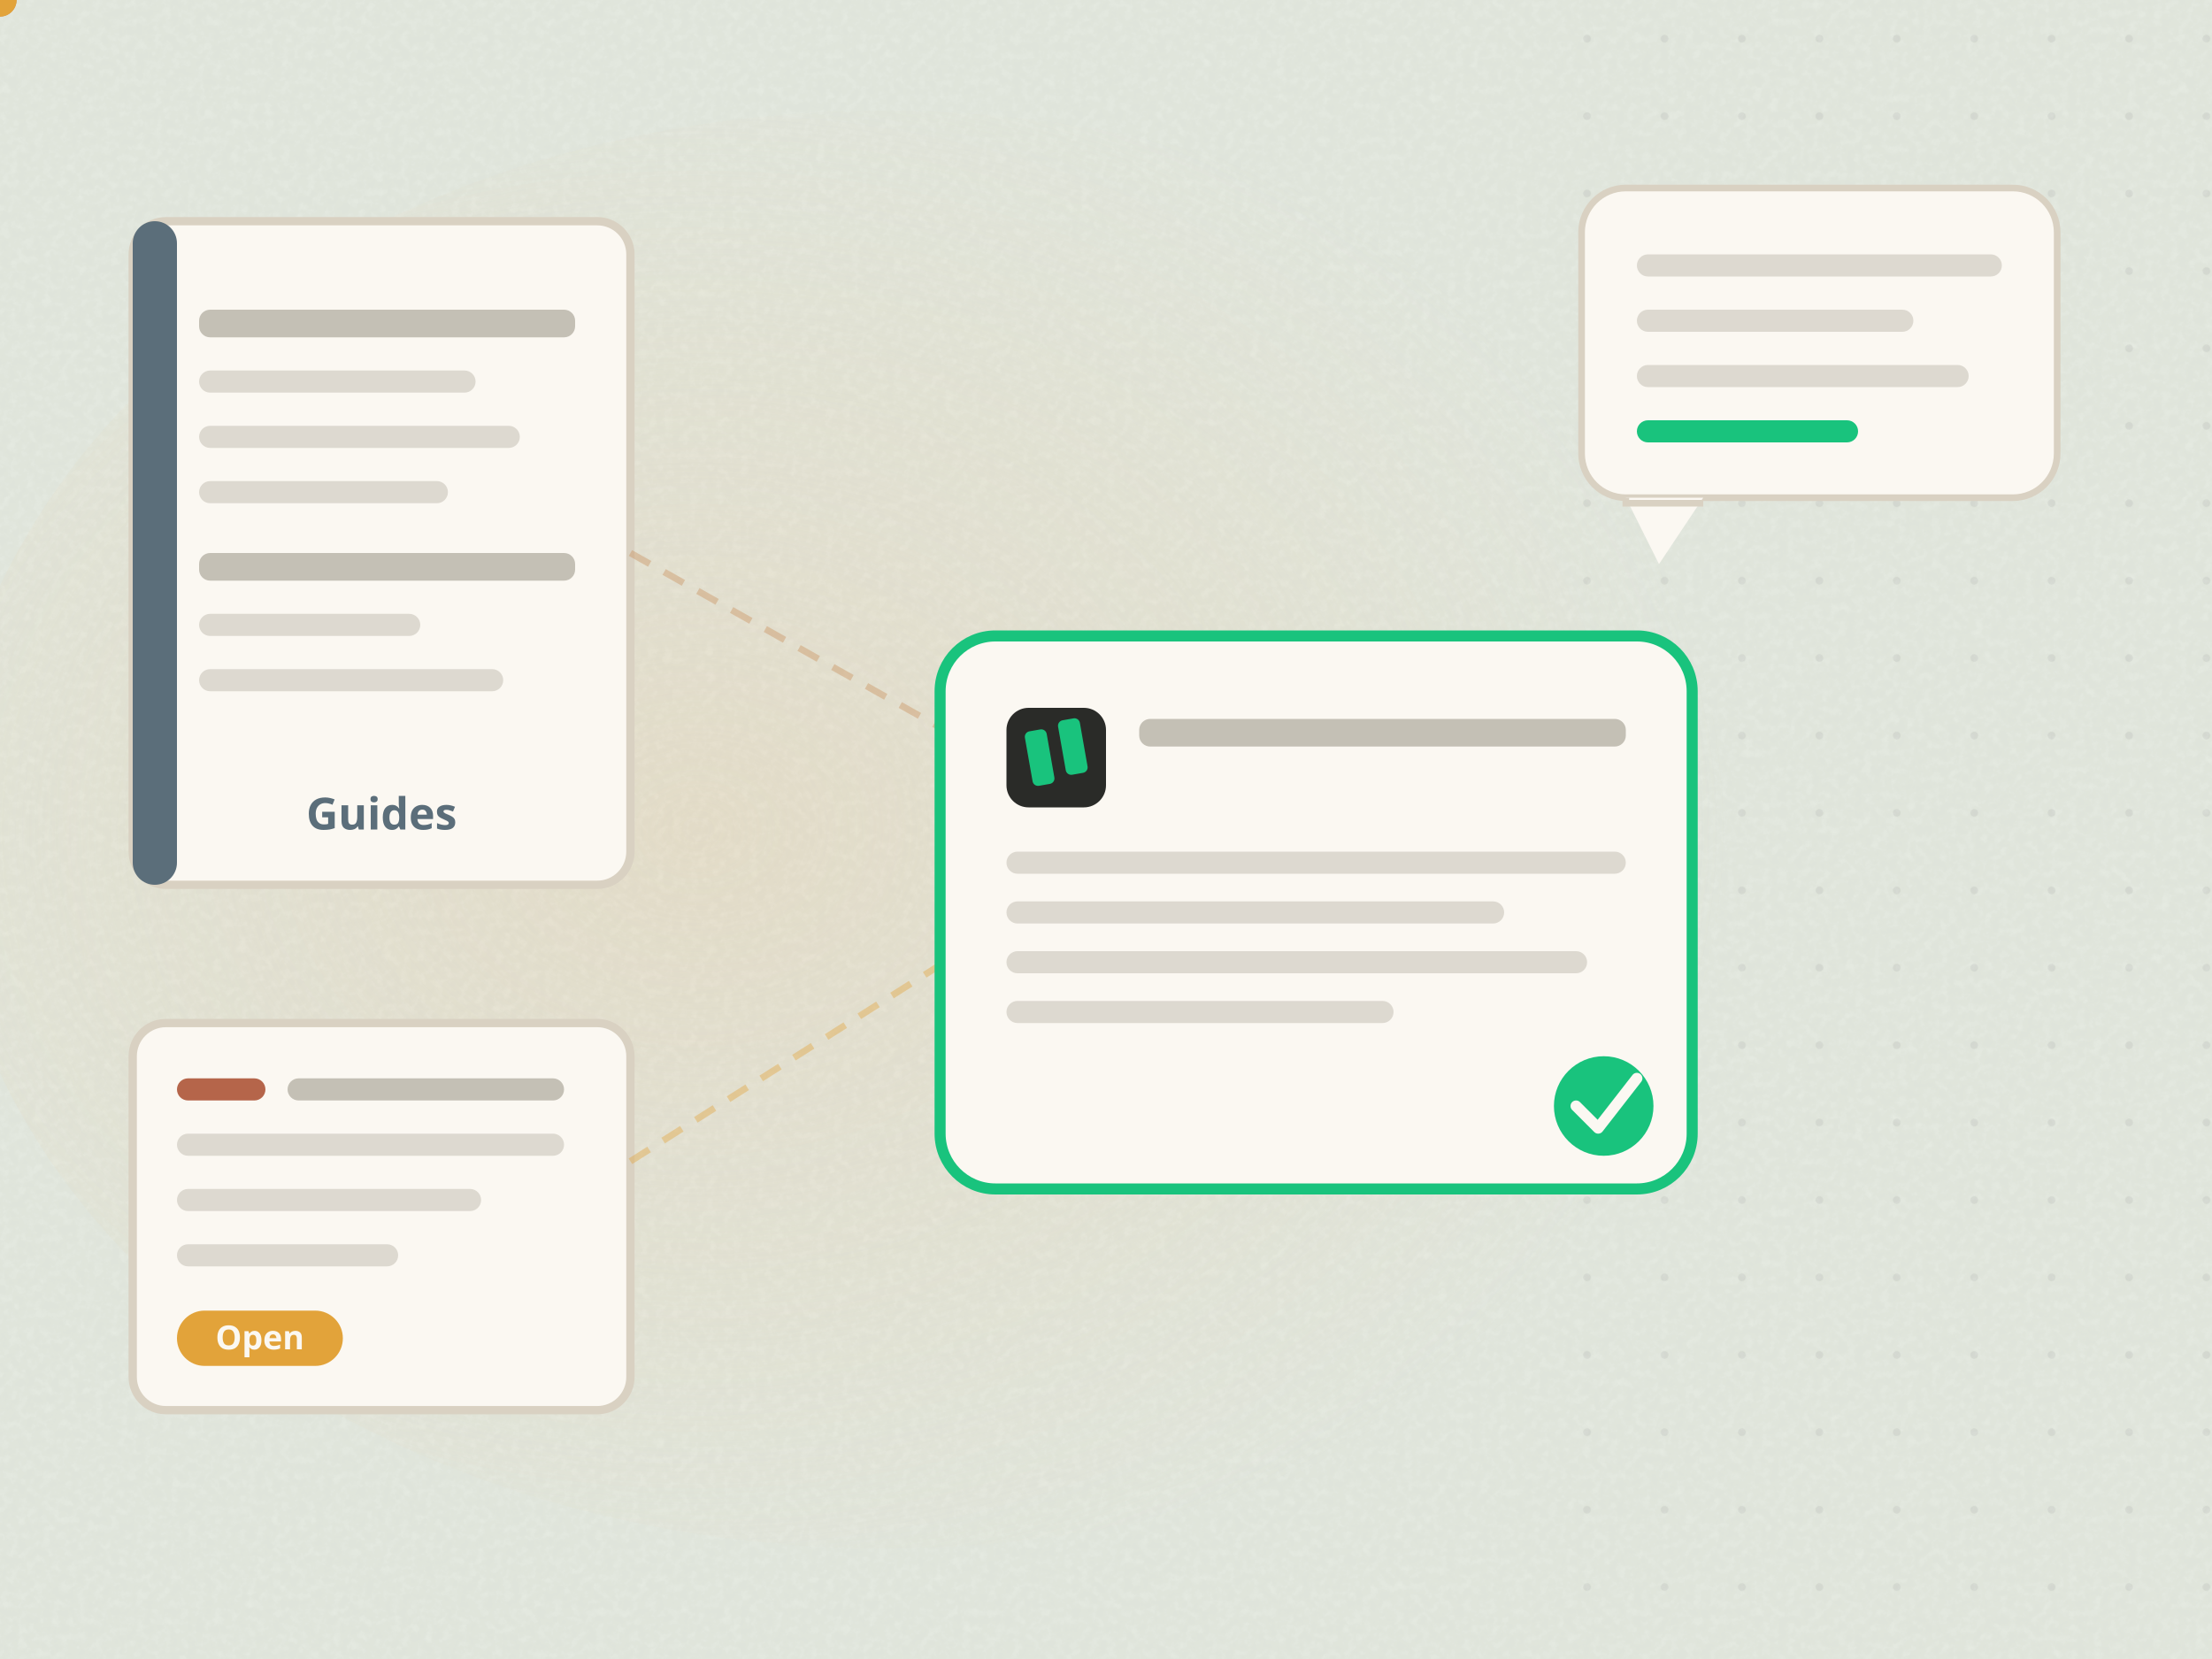
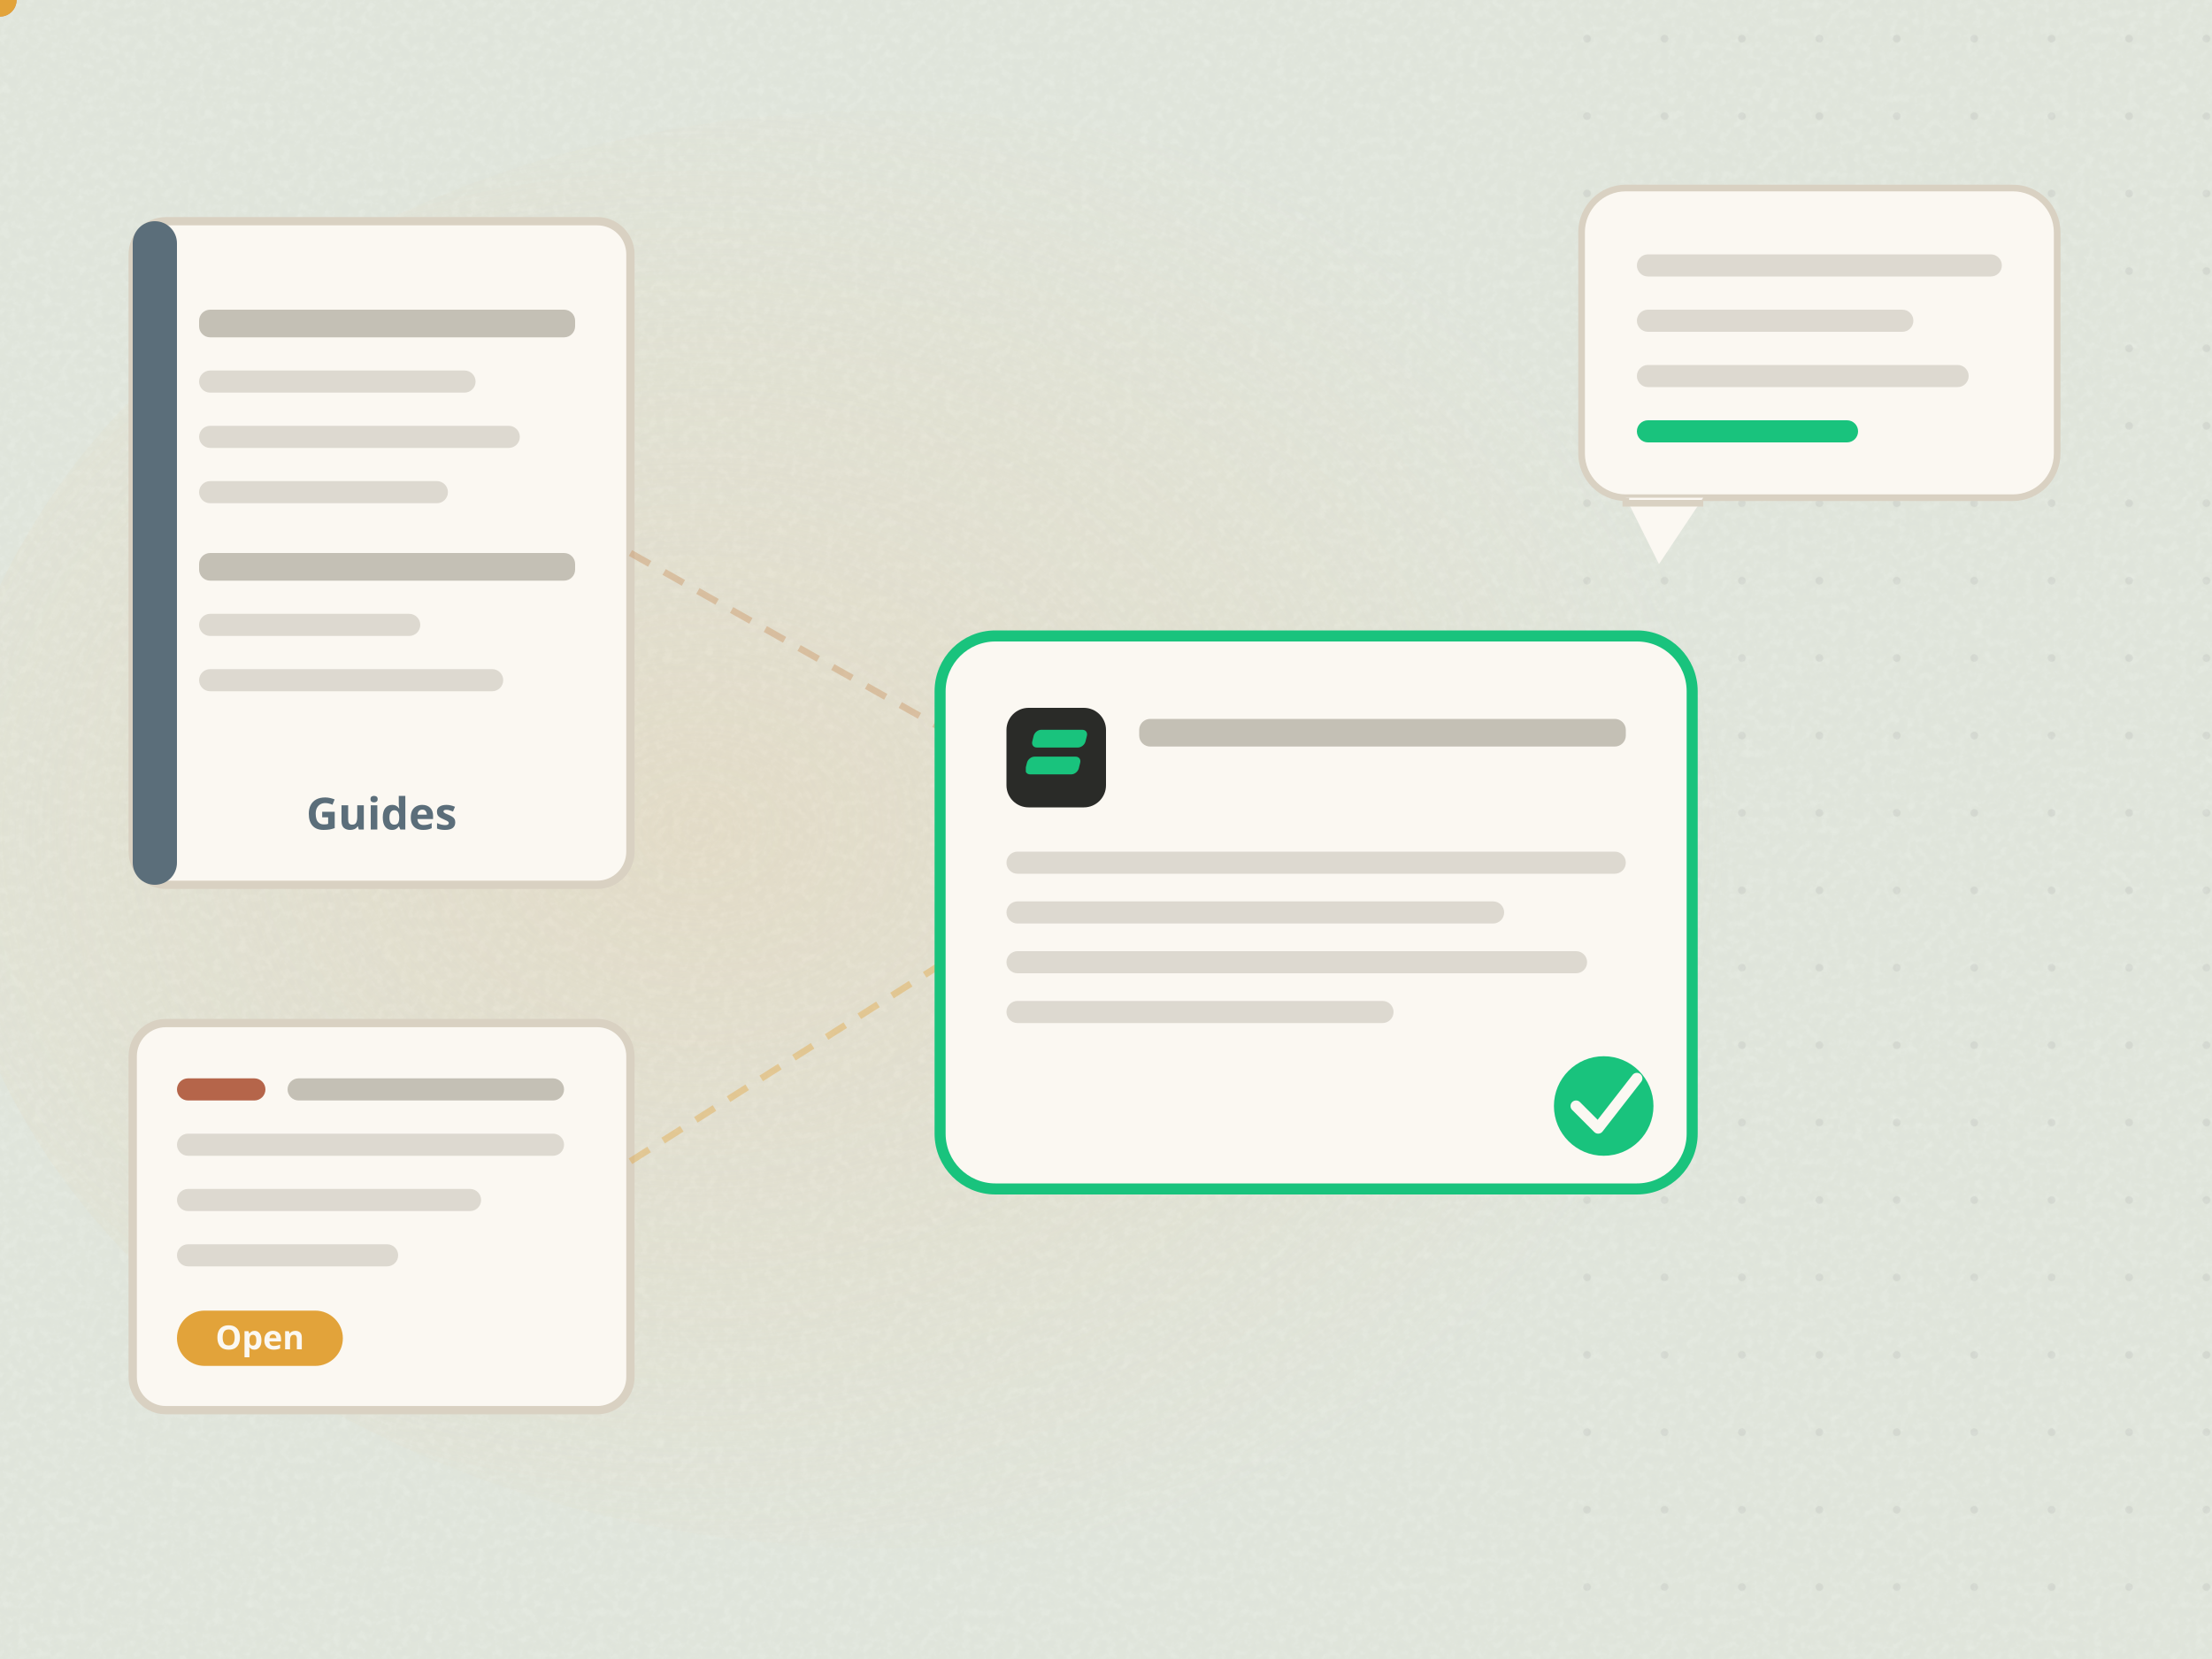
<svg xmlns="http://www.w3.org/2000/svg" viewBox="0 0 400 300" width="400" height="300">
  <style>@keyframes gi-drift-y { 0%,100%{transform:translateY(0)} 50%{transform:translateY(-6px)} }
@keyframes gi-drift-x { 0%,100%{transform:translateX(0)} 50%{transform:translateX(5px)} }
@keyframes gi-pulse-op { 0%,100%{opacity:1} 50%{opacity:0.55} }
@keyframes gi-stamp-in { 0%{transform:scale(1.4);opacity:0} 15%{transform:scale(0.9);opacity:1} 25%{transform:scale(1)} 100%{transform:scale(1)} }
@keyframes gi-slide-right { 0%{transform:translateX(-18px);opacity:0} 20%{transform:translateX(0);opacity:1} 80%{transform:translateX(0);opacity:1} 100%{transform:translateX(18px);opacity:0} }
@keyframes gi-travel-line { 0%{stroke-dashoffset:60} 100%{stroke-dashoffset:0} }
@keyframes gi-bob { 0%,100%{transform:translateY(0)} 50%{transform:translateY(-4px)} }
@keyframes gi-fade-cycle { 0%,15%{opacity:0} 25%,75%{opacity:1} 85%,100%{opacity:0} }
@keyframes gi-grow-bar { from{transform:scaleY(0)} to{transform:scaleY(1)} }
@keyframes gi-rise-bar { 0%,100%{transform:scaleY(0.4)} 50%{transform:scaleY(1)} }
@keyframes gi-spin-slow { from{transform:rotate(0deg)} to{transform:rotate(360deg)} }
@keyframes gi-blink { 0%,90%,100%{opacity:1} 95%{opacity:0} }


[style*="gi-stamp-in"],[style*="gi-grow-bar"],[style*="gi-rise-bar"]{transform-box:fill-box;transform-origin:center}
[style*="gi-grow-bar"],[style*="gi-rise-bar"]{transform-origin:center bottom}
@media (prefers-reduced-motion: reduce){*{animation:none!important}}
</style>
  <defs>
    <filter id="grain10">
      <feTurbulence type="fractalNoise" baseFrequency="0.65" numOctaves="3" stitchTiles="stitch" />
      <feColorMatrix type="saturate" values="0" />
      <feBlend in="SourceGraphic" mode="overlay" />
      <feComposite in2="SourceGraphic" operator="in" />
    </filter>
    <radialGradient id="b10a" cx="40%" cy="50%" r="55%">
      <stop offset="0%" stop-color="#EBDCC0" stop-opacity="0.6" />
      <stop offset="100%" stop-color="#EBDCC0" stop-opacity="0" />
    </radialGradient>
    <pattern id="d10" width="14" height="14" patternUnits="userSpaceOnUse">
      <circle cx="7" cy="7" r="0.7" fill="#2A2B28" opacity="0.13" />
    </pattern>
  </defs>
  <rect width="400" height="300" fill="#E7ECE3" />
  <ellipse cx="160" cy="150" rx="170" ry="130" fill="url(#b10a)" />
  <rect x="280" y="0" width="120" height="300" fill="url(#d10)" opacity="0.5" />
  <rect width="400" height="300" filter="url(#grain10)" opacity="0.04" fill="#2A2B28" />
  <g transform="translate(24,40)">
    <g style="animation:gi-bob 11s ease-in-out infinite 0s">
      <rect x="0" y="0" width="90" height="120" rx="6" fill="#FBF8F2" stroke="#D9D1C2" stroke-width="1.5" />
      <rect x="0" y="0" width="8" height="120" rx="4" fill="#5B6E7A" />
      <rect x="12" y="16" width="68" height="5" rx="2" fill="#C4C0B5" />
      <rect x="12" y="27" width="50" height="4" rx="2" fill="#DDD9D0" />
      <rect x="12" y="37" width="58" height="4" rx="2" fill="#DDD9D0" />
      <rect x="12" y="47" width="45" height="4" rx="2" fill="#DDD9D0" />
      <rect x="12" y="60" width="68" height="5" rx="2" fill="#C4C0B5" />
      <rect x="12" y="71" width="40" height="4" rx="2" fill="#DDD9D0" />
      <rect x="12" y="81" width="55" height="4" rx="2" fill="#DDD9D0" />
      <text x="45" y="110" font-family="DM Sans,system-ui" font-size="8" fill="#5B6E7A" font-weight="600" text-anchor="middle">Guides</text>
    </g>
  </g>
  <line x1="114" y1="100" x2="185" y2="140" stroke="#C98F5B" stroke-width="1.2" stroke-dasharray="4,3" opacity="0.4" />
  <circle r="3" fill="#C98F5B">
    <animateMotion dur="4s" repeatCount="indefinite" path="M114,100 L185,140" />
  </circle>
  <g transform="translate(24,185)">
    <g style="animation:gi-bob 9s ease-in-out infinite 1s">
      <rect x="0" y="0" width="90" height="70" rx="6" fill="#FBF8F2" stroke="#D9D1C2" stroke-width="1.5" />
      <rect x="8" y="10" width="16" height="4" rx="2" fill="#B5654A" />
      <rect x="28" y="10" width="50" height="4" rx="2" fill="#C4C0B5" />
      <rect x="8" y="20" width="70" height="4" rx="2" fill="#DDD9D0" />
      <rect x="8" y="30" width="55" height="4" rx="2" fill="#DDD9D0" />
      <rect x="8" y="40" width="40" height="4" rx="2" fill="#DDD9D0" />
      <rect x="8" y="52" width="30" height="10" rx="5" fill="#E2A33A" />
      <text x="23" y="59" font-family="DM Sans,system-ui" font-size="6" fill="#FBF8F2" font-weight="600" text-anchor="middle">Open</text>
    </g>
  </g>
  <line x1="114" y1="210" x2="185" y2="165" stroke="#E2A33A" stroke-width="1.2" stroke-dasharray="4,3" opacity="0.4" />
  <circle r="3" fill="#E2A33A">
    <animateMotion dur="3.5s" repeatCount="indefinite" begin="0.8s" path="M114,210 L185,165" />
  </circle>
  <g style="animation:gi-drift-y 9s ease-in-out infinite 0.5s">
    <rect x="170" y="115" width="136" height="100" rx="10" fill="#FBF8F2" stroke="#19C37D" stroke-width="2" />
    <rect x="182" y="128" width="18" height="18" rx="4" fill="#2A2B28" />
-     <rect x="186" y="132" width="4" height="10" rx="1" fill="#19C37D" transform="rotate(-10 188 137)" />
-     <rect x="192" y="130" width="4" height="10" rx="1" fill="#19C37D" transform="rotate(-10 194 135)" />
+     <g>
+       <svg x="185.5" y="130.5" width="11" height="11" viewBox="0 0 24 24" fill="#19C37D">
+         <g transform="translate(12 12) skewX(-14) translate(-12 -12)">
+           <rect x="1.5" y="3.2" width="21" height="7" rx="2.4" />
+           <rect x="1.5" y="13.8" width="21" height="7" rx="2.4" />
+         </g>
+       </svg>
+     </g>
    <rect x="206" y="130" width="88" height="5" rx="2" fill="#C4C0B5" />
    <rect x="182" y="154" width="112" height="4" rx="2" fill="#DDD9D0" />
    <rect x="182" y="163" width="90" height="4" rx="2" fill="#DDD9D0" />
    <rect x="182" y="172" width="105" height="4" rx="2" fill="#DDD9D0" />
    <rect x="182" y="181" width="70" height="4" rx="2" fill="#DDD9D0" />
    <circle cx="290" cy="200" r="9" fill="#19C37D" style="animation:gi-stamp-in 6s ease-in-out infinite 1s" />
    <path d="M285,200 L289,204 L296,195" stroke="#FBF8F2" stroke-width="2" fill="none" stroke-linecap="round" stroke-linejoin="round" />
  </g>
  <g transform="translate(286,34)">
    <g style="animation:gi-bob 10s ease-in-out infinite 2s">
      <rect x="0" y="0" width="86" height="56" rx="8" fill="#FBF8F2" stroke="#D9D1C2" stroke-width="1.2" />
      <path d="M8,56 L22,56 L14,68 Z" fill="#FBF8F2" />
      <path d="M8,56 L8,57 L22,57" stroke="#D9D1C2" stroke-width="1.2" fill="none" />
      <rect x="10" y="12" width="66" height="4" rx="2" fill="#DDD9D0" style="animation:gi-slide-right 7s ease-in-out infinite 0s" />
      <rect x="10" y="22" width="50" height="4" rx="2" fill="#DDD9D0" style="animation:gi-slide-right 7s ease-in-out infinite 0.4s" />
      <rect x="10" y="32" width="60" height="4" rx="2" fill="#DDD9D0" style="animation:gi-slide-right 7s ease-in-out infinite 0.8s" />
      <rect x="10" y="42" width="40" height="4" rx="2" fill="#19C37D" style="animation:gi-slide-right 7s ease-in-out infinite 1.2s" />
    </g>
  </g>
</svg>
